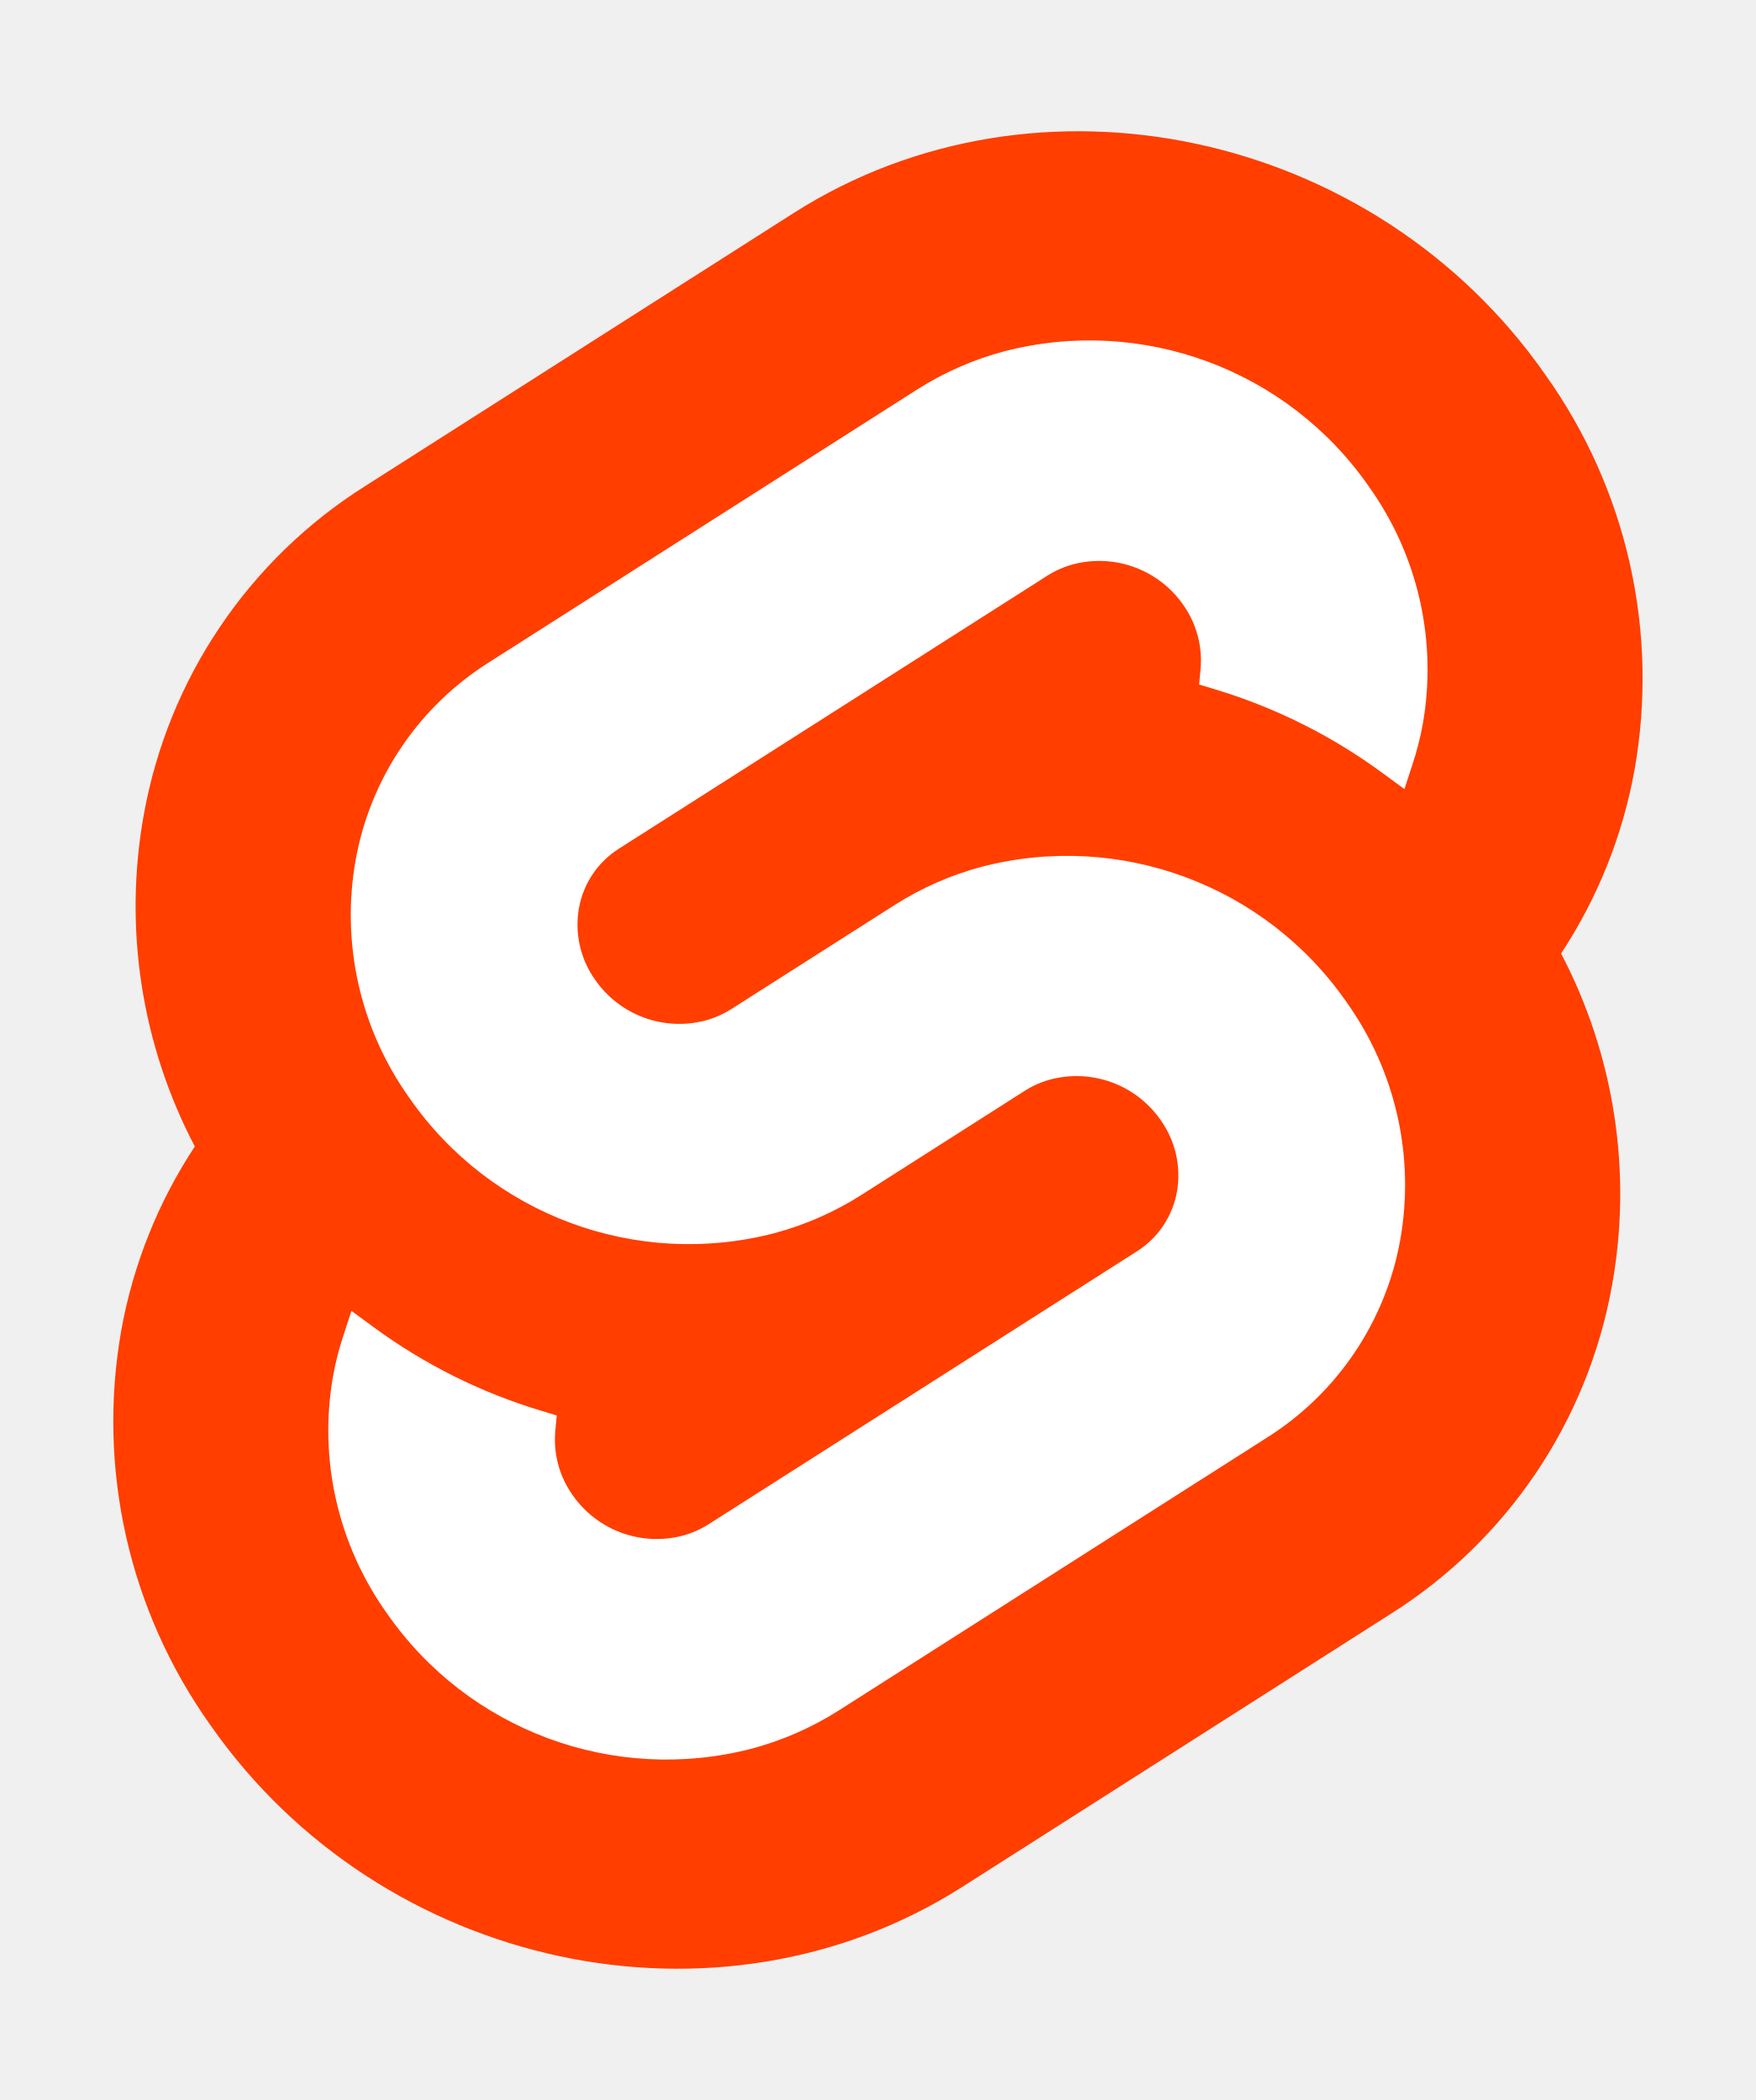
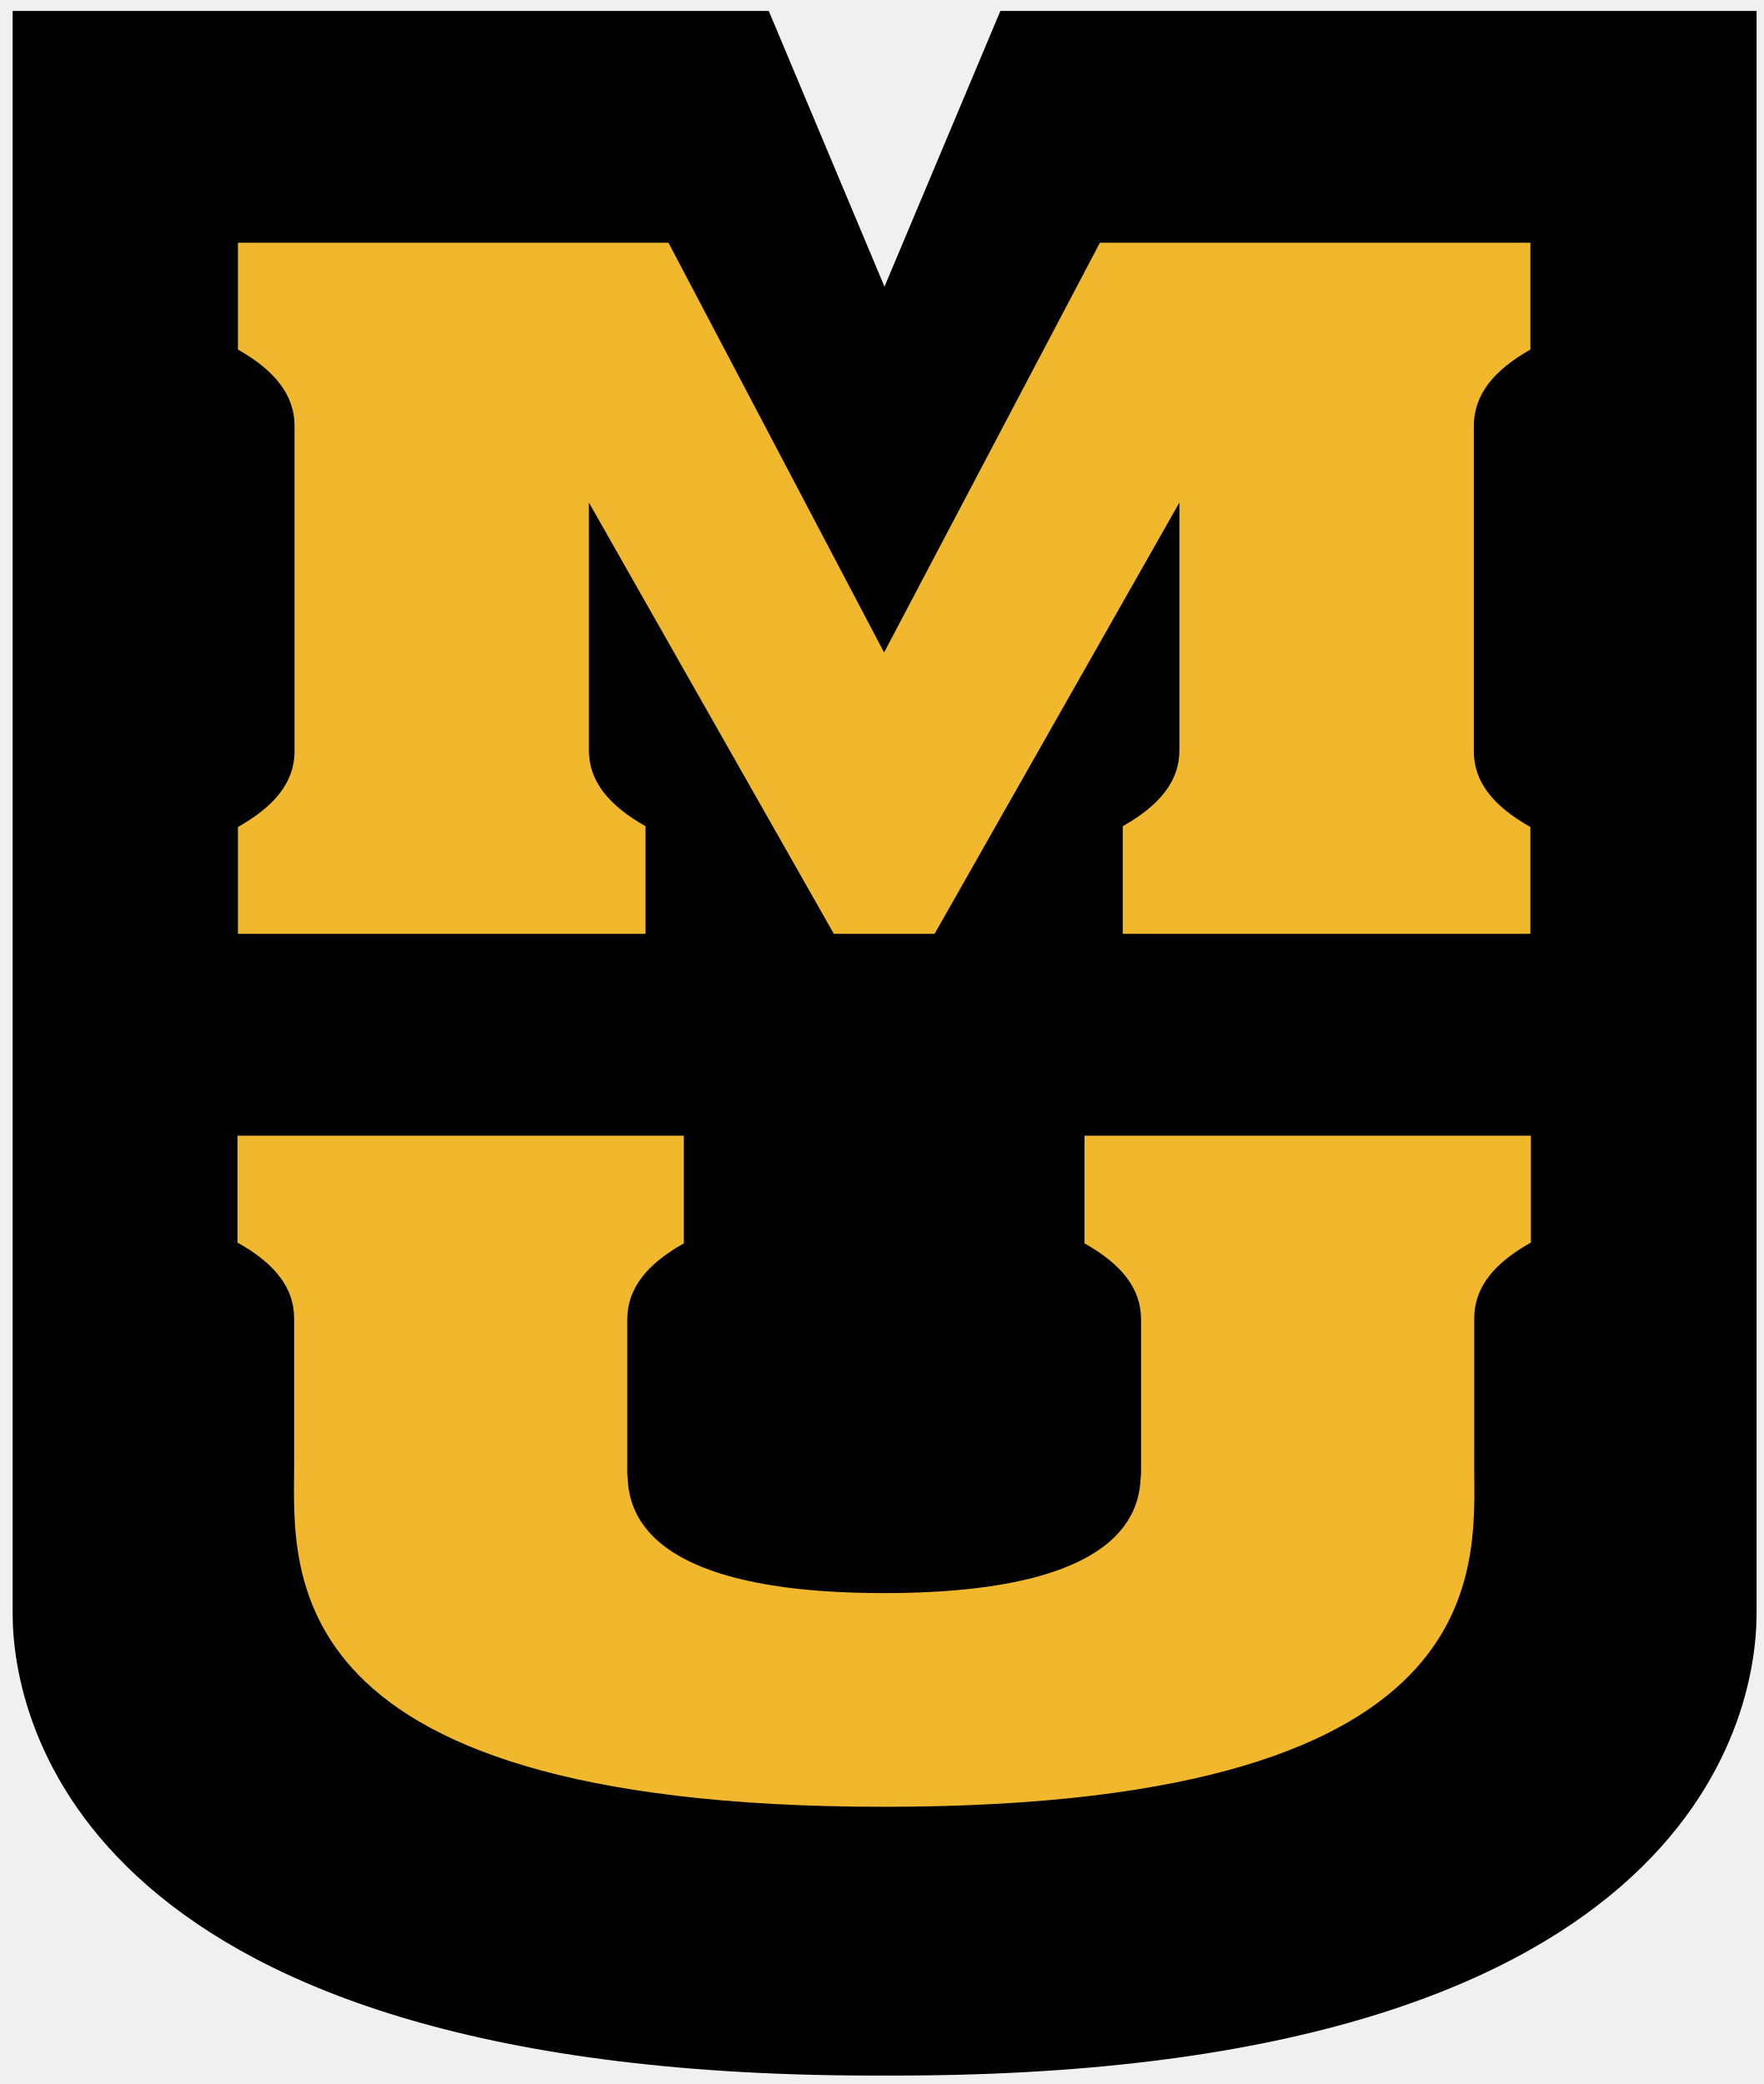
- <svg xmlns="http://www.w3.org/2000/svg" width="107" height="128" viewBox="0 0 107 128">
-   <path d="M94.157 22.819c-10.4-14.885-30.94-19.297-45.792-9.835L22.282 29.608A29.92 29.92 0 0 0 8.764 49.65a31.5 31.5 0 0 0 3.108 20.231 30 30 0 0 0-4.477 11.183 31.9 31.9 0 0 0 5.448 24.116c10.402 14.887 30.942 19.297 45.791 9.835l26.083-16.624A29.92 29.92 0 0 0 98.235 78.35a31.53 31.53 0 0 0-3.105-20.232 30 30 0 0 0 4.474-11.182 31.88 31.88 0 0 0-5.447-24.116" style="fill:#ff3e00" />
-   <path d="M45.817 106.582a20.72 20.72 0 0 1-22.237-8.243 19.17 19.17 0 0 1-3.277-14.503 18 18 0 0 1 .624-2.435l.49-1.498 1.337.981a33.6 33.6 0 0 0 10.203 5.098l.97.294-.09.968a5.85 5.85 0 0 0 1.052 3.878 6.24 6.24 0 0 0 6.695 2.485 5.8 5.8 0 0 0 1.603-.704L69.27 76.28a5.43 5.43 0 0 0 2.45-3.631 5.8 5.8 0 0 0-.987-4.371 6.24 6.24 0 0 0-6.698-2.487 5.7 5.7 0 0 0-1.6.704l-9.953 6.345a19 19 0 0 1-5.296 2.326 20.72 20.72 0 0 1-22.237-8.243 19.17 19.17 0 0 1-3.277-14.502 17.99 17.99 0 0 1 8.13-12.052l26.081-16.623a19 19 0 0 1 5.3-2.329 20.72 20.72 0 0 1 22.237 8.243 19.17 19.17 0 0 1 3.277 14.503 18 18 0 0 1-.624 2.435l-.49 1.498-1.337-.98a33.6 33.6 0 0 0-10.203-5.1l-.97-.294.09-.968a5.86 5.86 0 0 0-1.052-3.878 6.24 6.24 0 0 0-6.696-2.485 5.8 5.8 0 0 0-1.602.704L37.73 51.72a5.42 5.42 0 0 0-2.449 3.63 5.79 5.79 0 0 0 .986 4.372 6.24 6.24 0 0 0 6.698 2.486 5.8 5.8 0 0 0 1.602-.704l9.952-6.342a19 19 0 0 1 5.295-2.328 20.72 20.72 0 0 1 22.237 8.242 19.17 19.17 0 0 1 3.277 14.503 18 18 0 0 1-8.13 12.053l-26.081 16.622a19 19 0 0 1-5.3 2.328" style="fill:#fff" />
+ <svg xmlns="http://www.w3.org/2000/svg" height="215.11" viewBox="0 0 182 215.113" width="182">
+   <g transform="matrix(1.25 0 0 -1.25 -423.45 573.68)">
+     <g transform="matrix(.88889 0 0 .88889 46.686 42.042)">
+       <path d="m410.68 276.2c74.577-0.33 81.076 32.963 81.076 42.906v148.89h-70.246l-10.765-25.614-10.75 25.614h-70.239v-148.89c0-9.943 6.487-43.236 81.068-42.906h-0.144z" />
+       <path d="m26.156 26.922v12.402c4.242 2.406 6.572 5.251 6.572 8.861v37.781c0 3.61-2.33 6.403-6.572 8.803v12.408h47.33v-12.5c-4.259-2.413-6.576-5.209-6.576-8.809v-28.777l28.443 50.086h11.691l28.432-50.086v28.777c0 3.6-2.323 6.396-6.578 8.809v12.5h47.336v-12.408c-4.259-2.4-6.57-5.193-6.57-8.803v-37.781c0-3.61 2.312-6.455 6.57-8.861v-12.402h-49.99l-25.06 47.578-25.032-47.578h-50.002zm-0.055 103.69v12.412c4.258 2.376 6.578 5.192 6.578 8.789v15.898c0.199 11.612-4.984 40.834 68.512 40.834 73.499 0 68.318-29.221 68.521-40.834v-15.898c0-3.598 2.324-6.413 6.578-8.789v-12.412h-51.836v12.502c4.251 2.393 6.568 5.211 6.568 8.811v17.783c-0.194 2.8 0.34 14.021-29.832 14.021-30.165 0-29.643-11.221-29.824-14.021v-17.783c0-3.6 2.309-6.418 6.57-8.811v-12.502h-51.836z" transform="matrix(.8 0 0 -.8 329.76 468)" fill="#f1b82d" />
+     </g>
+   </g>
</svg>
